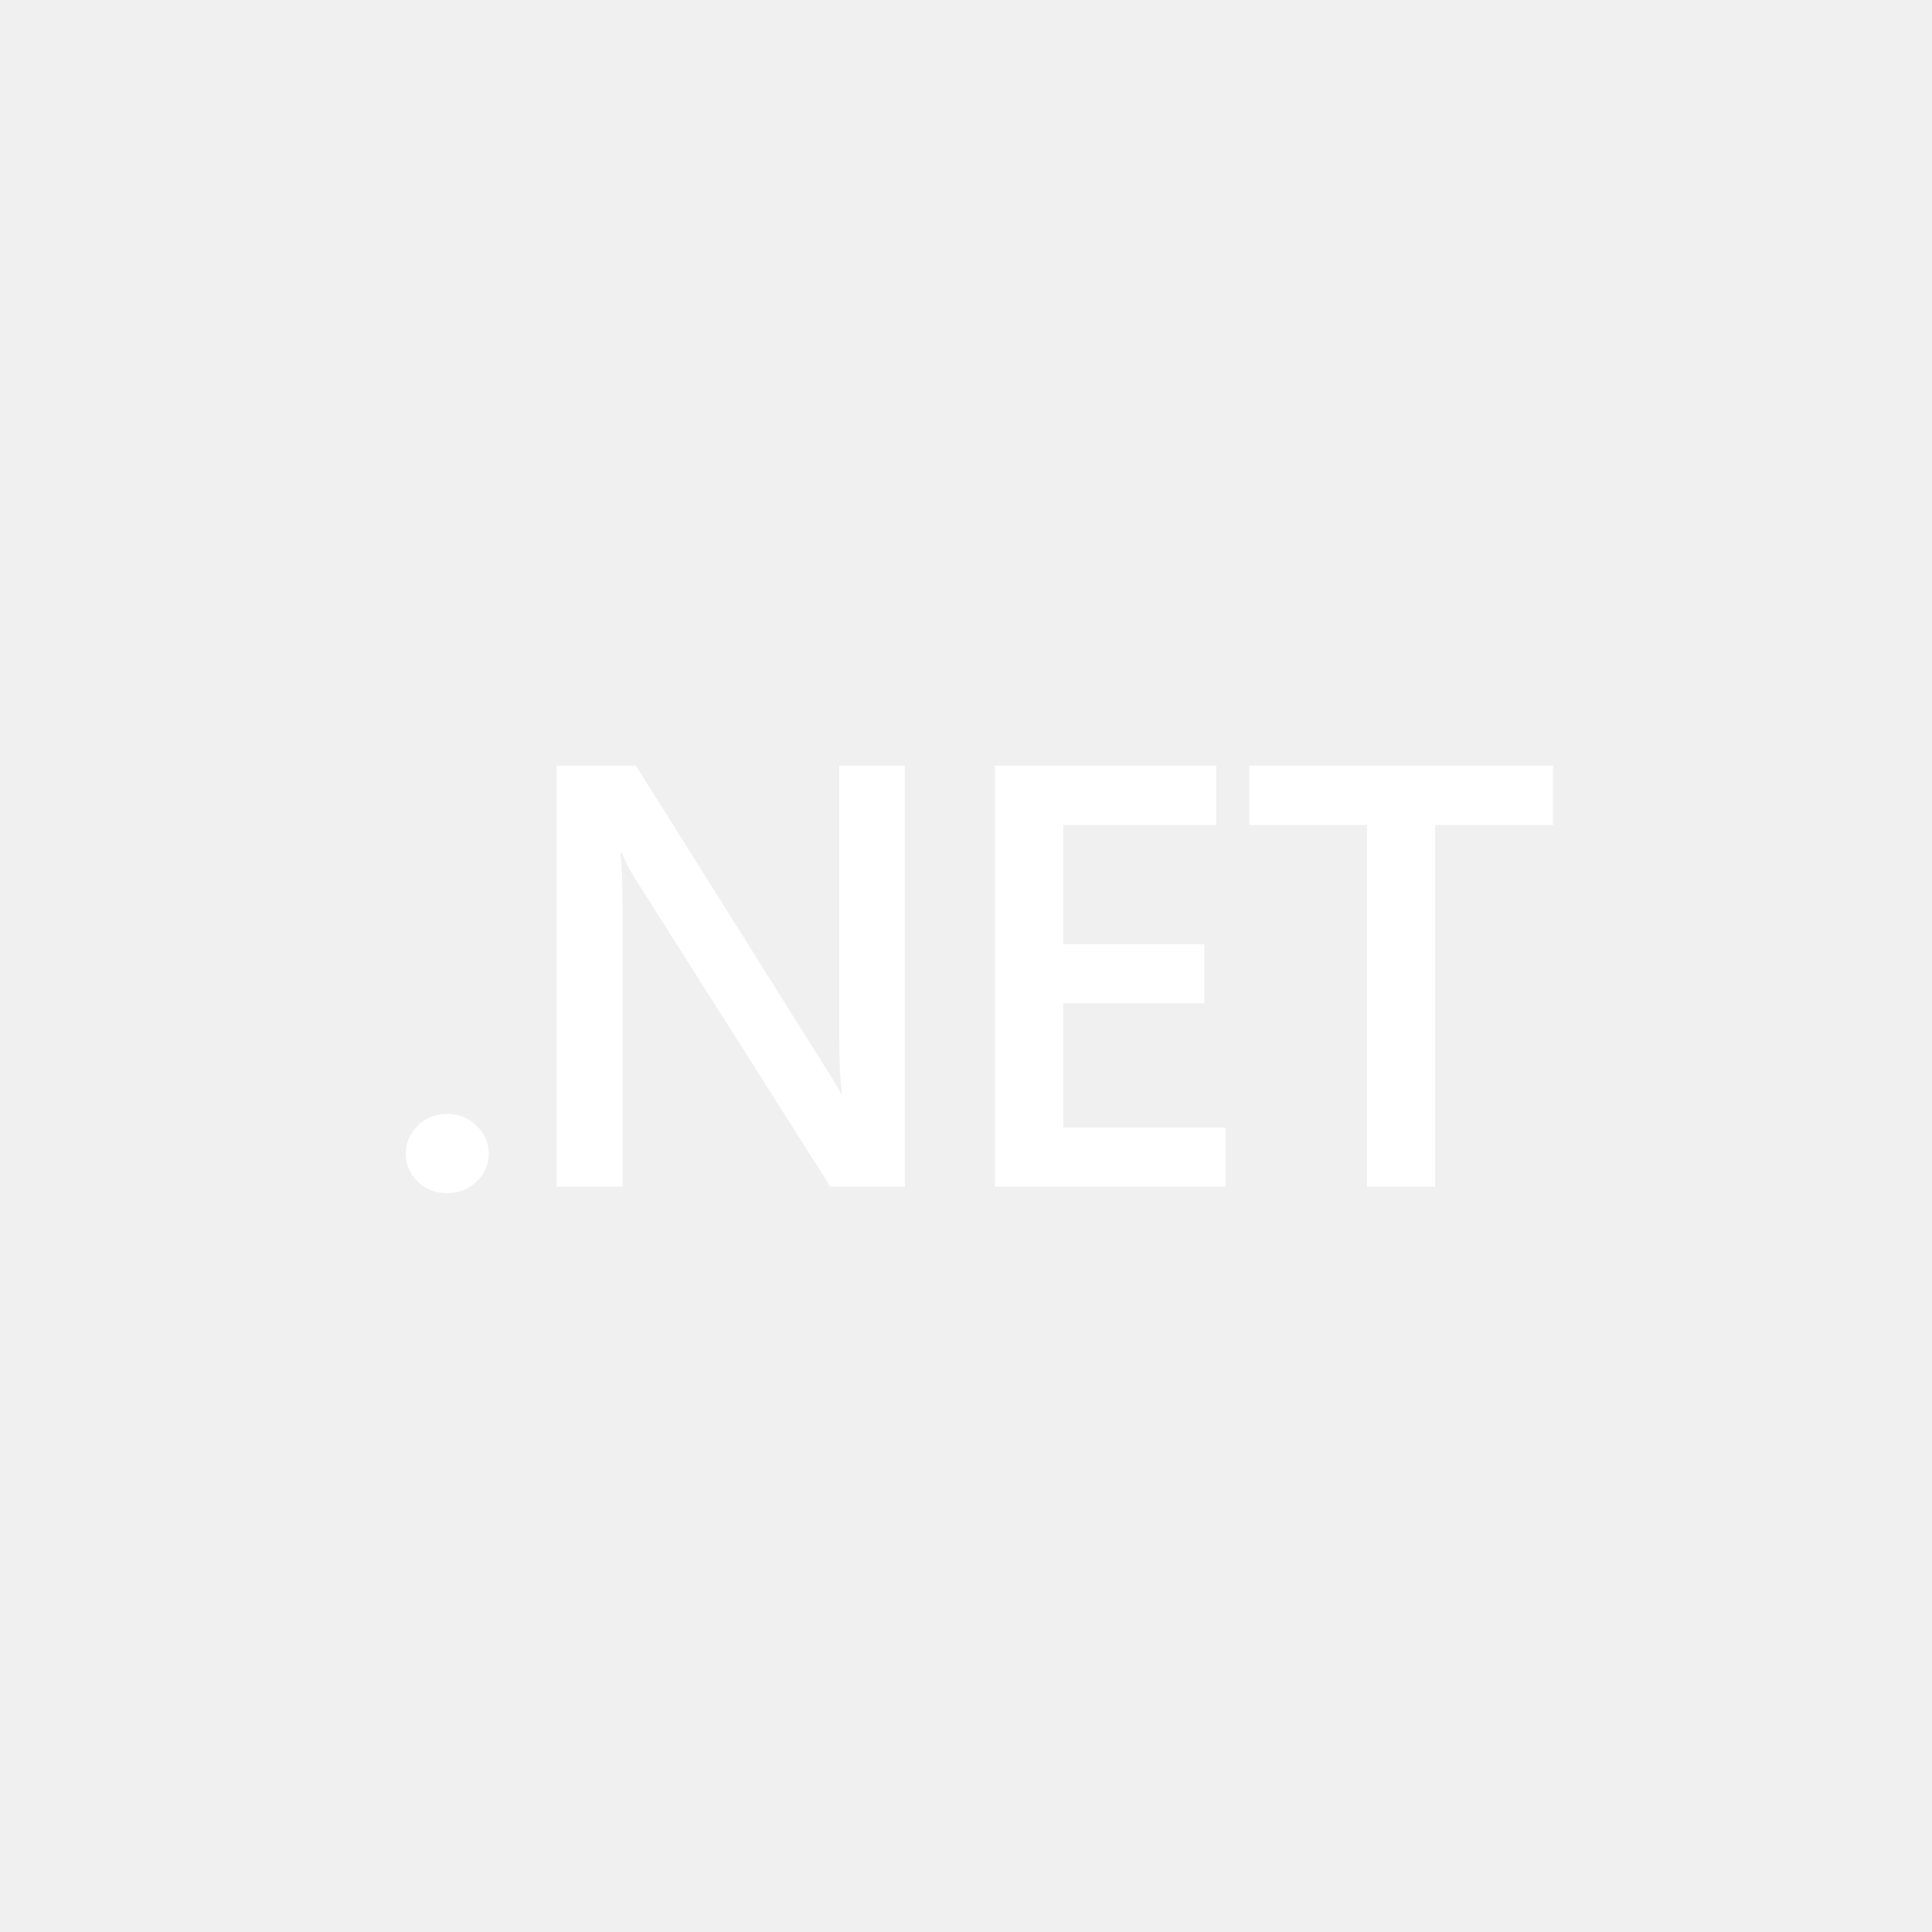
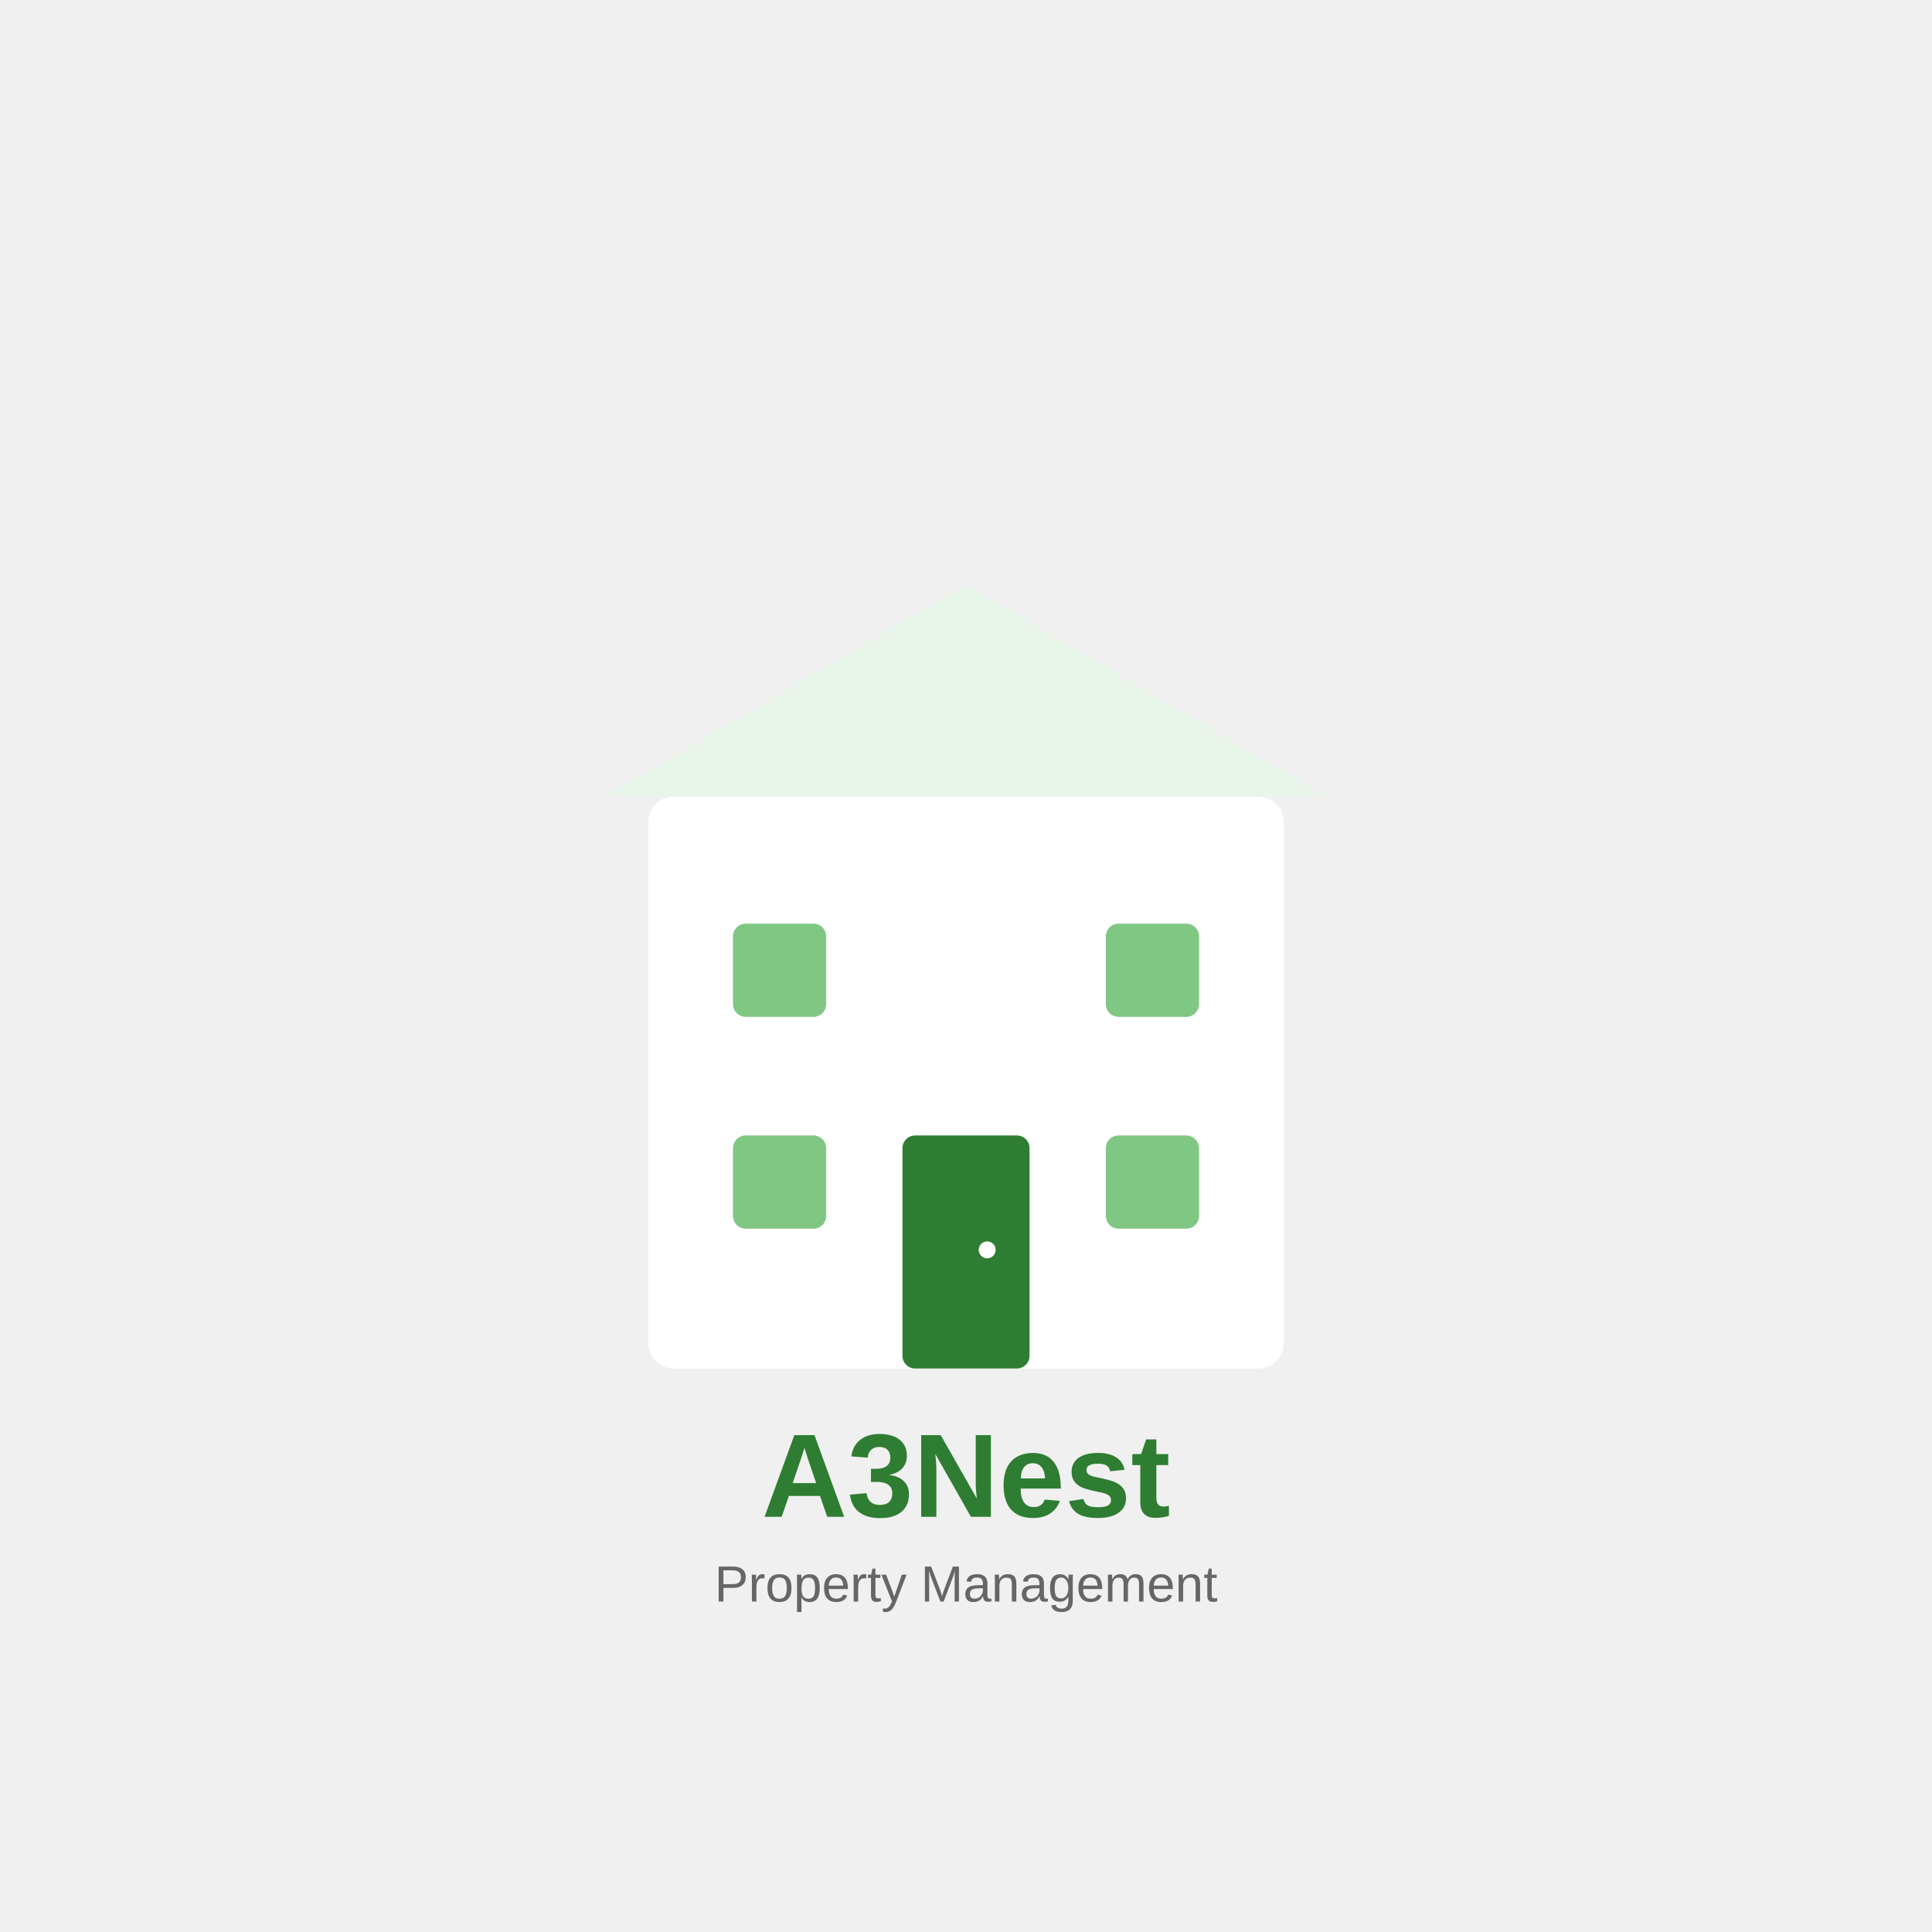
- <svg xmlns="http://www.w3.org/2000/svg" width="456" height="456" viewBox="0 0 456 456" version="1.1" xml:space="preserve" style="fill-rule:evenodd;clip-rule:evenodd;stroke-linejoin:round;stroke-miterlimit:2;">
-   <path d="m 105.5,281.609 c -2.703,0 -5.001,-0.9 -6.893,-2.702 -1.892,-1.848 -2.838,-4.042 -2.838,-6.582 0,-2.587 0.946,-4.804 2.838,-6.652 1.892,-1.848 4.19,-2.772 6.893,-2.772 2.748,0 5.068,0.924 6.96,2.772 1.937,1.848 2.906,4.064 2.906,6.652 0,2.54 -0.968,4.734 -2.906,6.582 -1.892,1.802 -4.212,2.702 -6.96,2.702 z" style="fill:#ffffff;fill-rule:nonzero;stroke-width:0.838" />
-   <path d="M 213.561,280.084 H 195.99 L 149.7,207.054 c -1.171,-1.848 -2.14,-3.765 -2.906,-5.751 h -0.406 c 0.361,2.125 0.541,6.675 0.541,13.65 v 65.132 h -15.543 v -99.36 h 18.719 l 44.737,71.298 c 1.892,2.957 3.109,4.989 3.649,6.098 h 0.27 c -0.45,-2.632 -0.676,-7.09 -0.676,-13.373 v -64.023 h 15.476 z" style="fill:#ffffff;fill-rule:nonzero;stroke-width:0.838" />
-   <path d="m 289.251,280.084 h -54.401 v -99.36 h 52.238 v 13.997 h -36.154 v 28.131 h 33.316 v 13.927 h -33.316 v 29.378 h 38.316 z" style="fill:#ffffff;fill-rule:nonzero;stroke-width:0.838" />
-   <path d="M 366.565,194.721 H 338.722 v 85.363 h -16.084 v -85.363 h -27.775 v -13.997 h 71.701 z" style="fill:#ffffff;fill-rule:nonzero;stroke-width:0.838" />
+ <svg xmlns="http://www.w3.org/2000/svg" width="456" height="456" viewBox="0 0 456 456" version="1.1">
+   <g transform="translate(128, 128)">
+     <rect x="25" y="60" width="150" height="135" fill="#FFFFFF" rx="6" />
+     <polygon points="15,60 100,10 185,60" fill="#E8F5E8" />
+     <rect x="85" y="140" width="30" height="55" fill="#2E7D32" rx="3" />
+     <circle cx="105" cy="167" r="2" fill="#FFFFFF" />
+     <rect x="45" y="90" width="22" height="22" fill="#81C784" rx="3" />
+     <rect x="133" y="90" width="22" height="22" fill="#81C784" rx="3" />
+     <rect x="45" y="140" width="22" height="22" fill="#81C784" rx="3" />
+     <rect x="133" y="140" width="22" height="22" fill="#81C784" rx="3" />
+     <text x="100" y="230" font-family="Arial, sans-serif" font-size="28" font-weight="bold" text-anchor="middle" fill="#2E7D32">A3Nest</text>
+     <text x="100" y="250" font-family="Arial, sans-serif" font-size="12" text-anchor="middle" fill="#666666">Property Management</text>
+   </g>
</svg>
